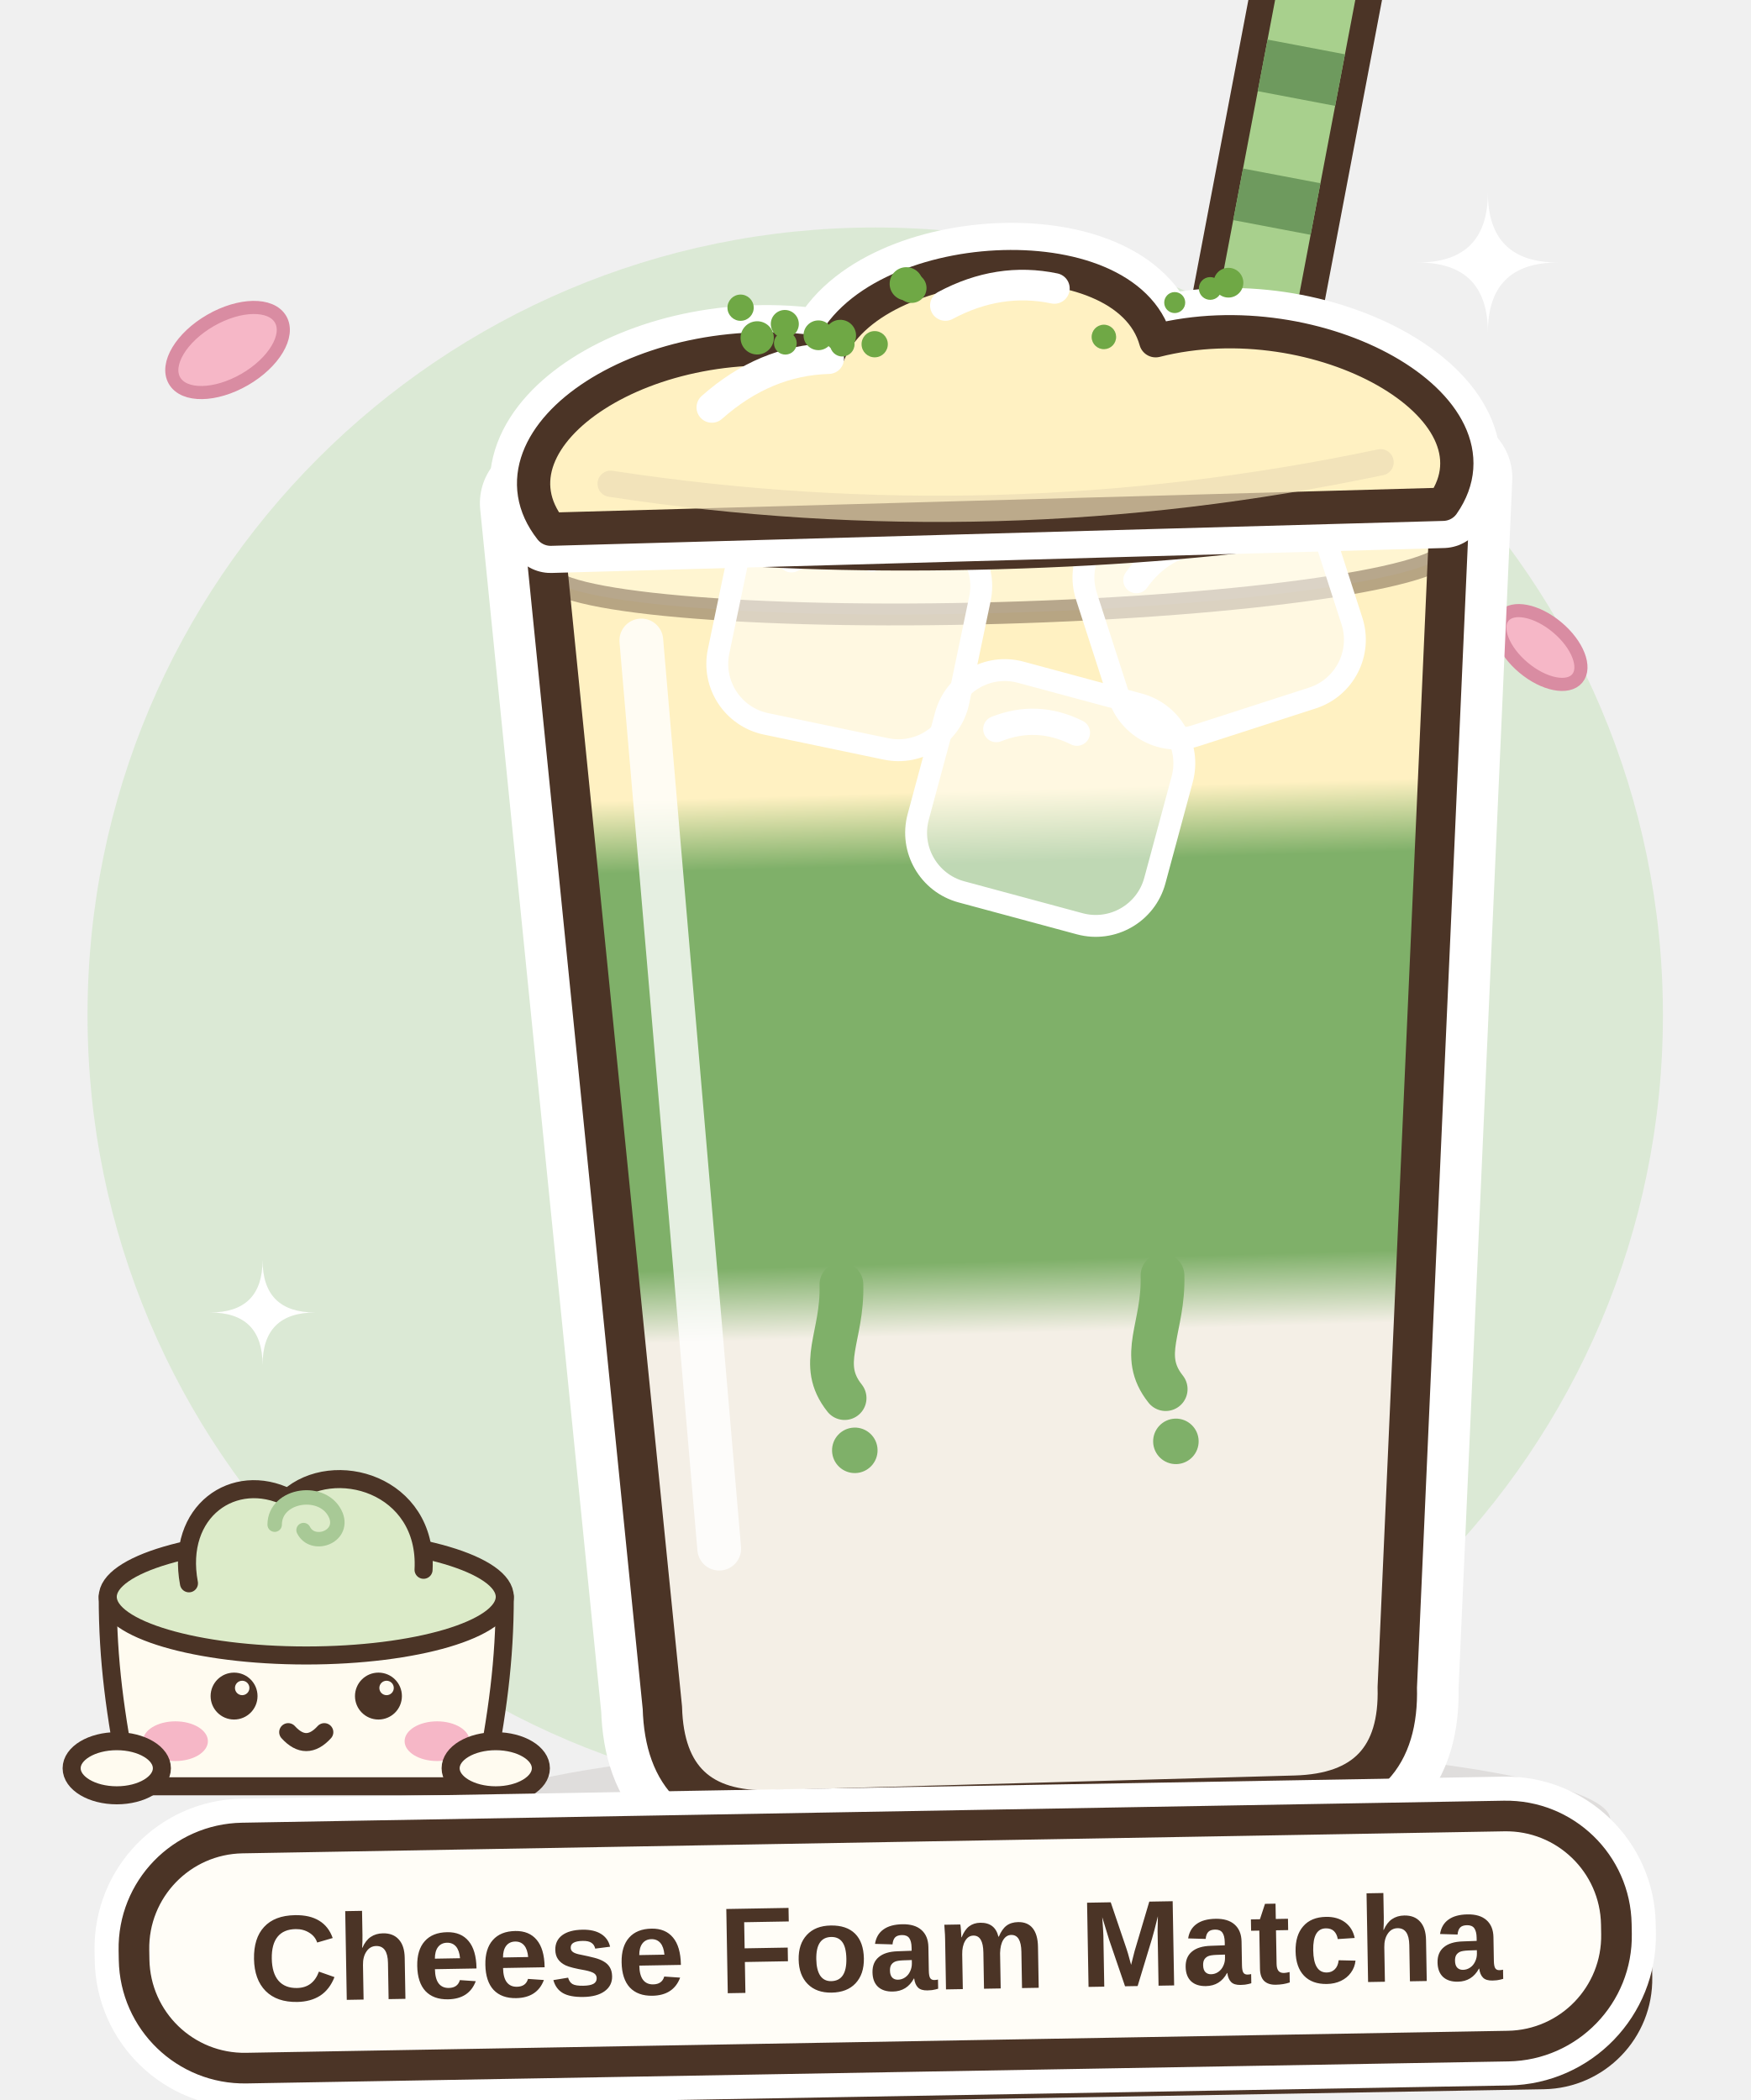
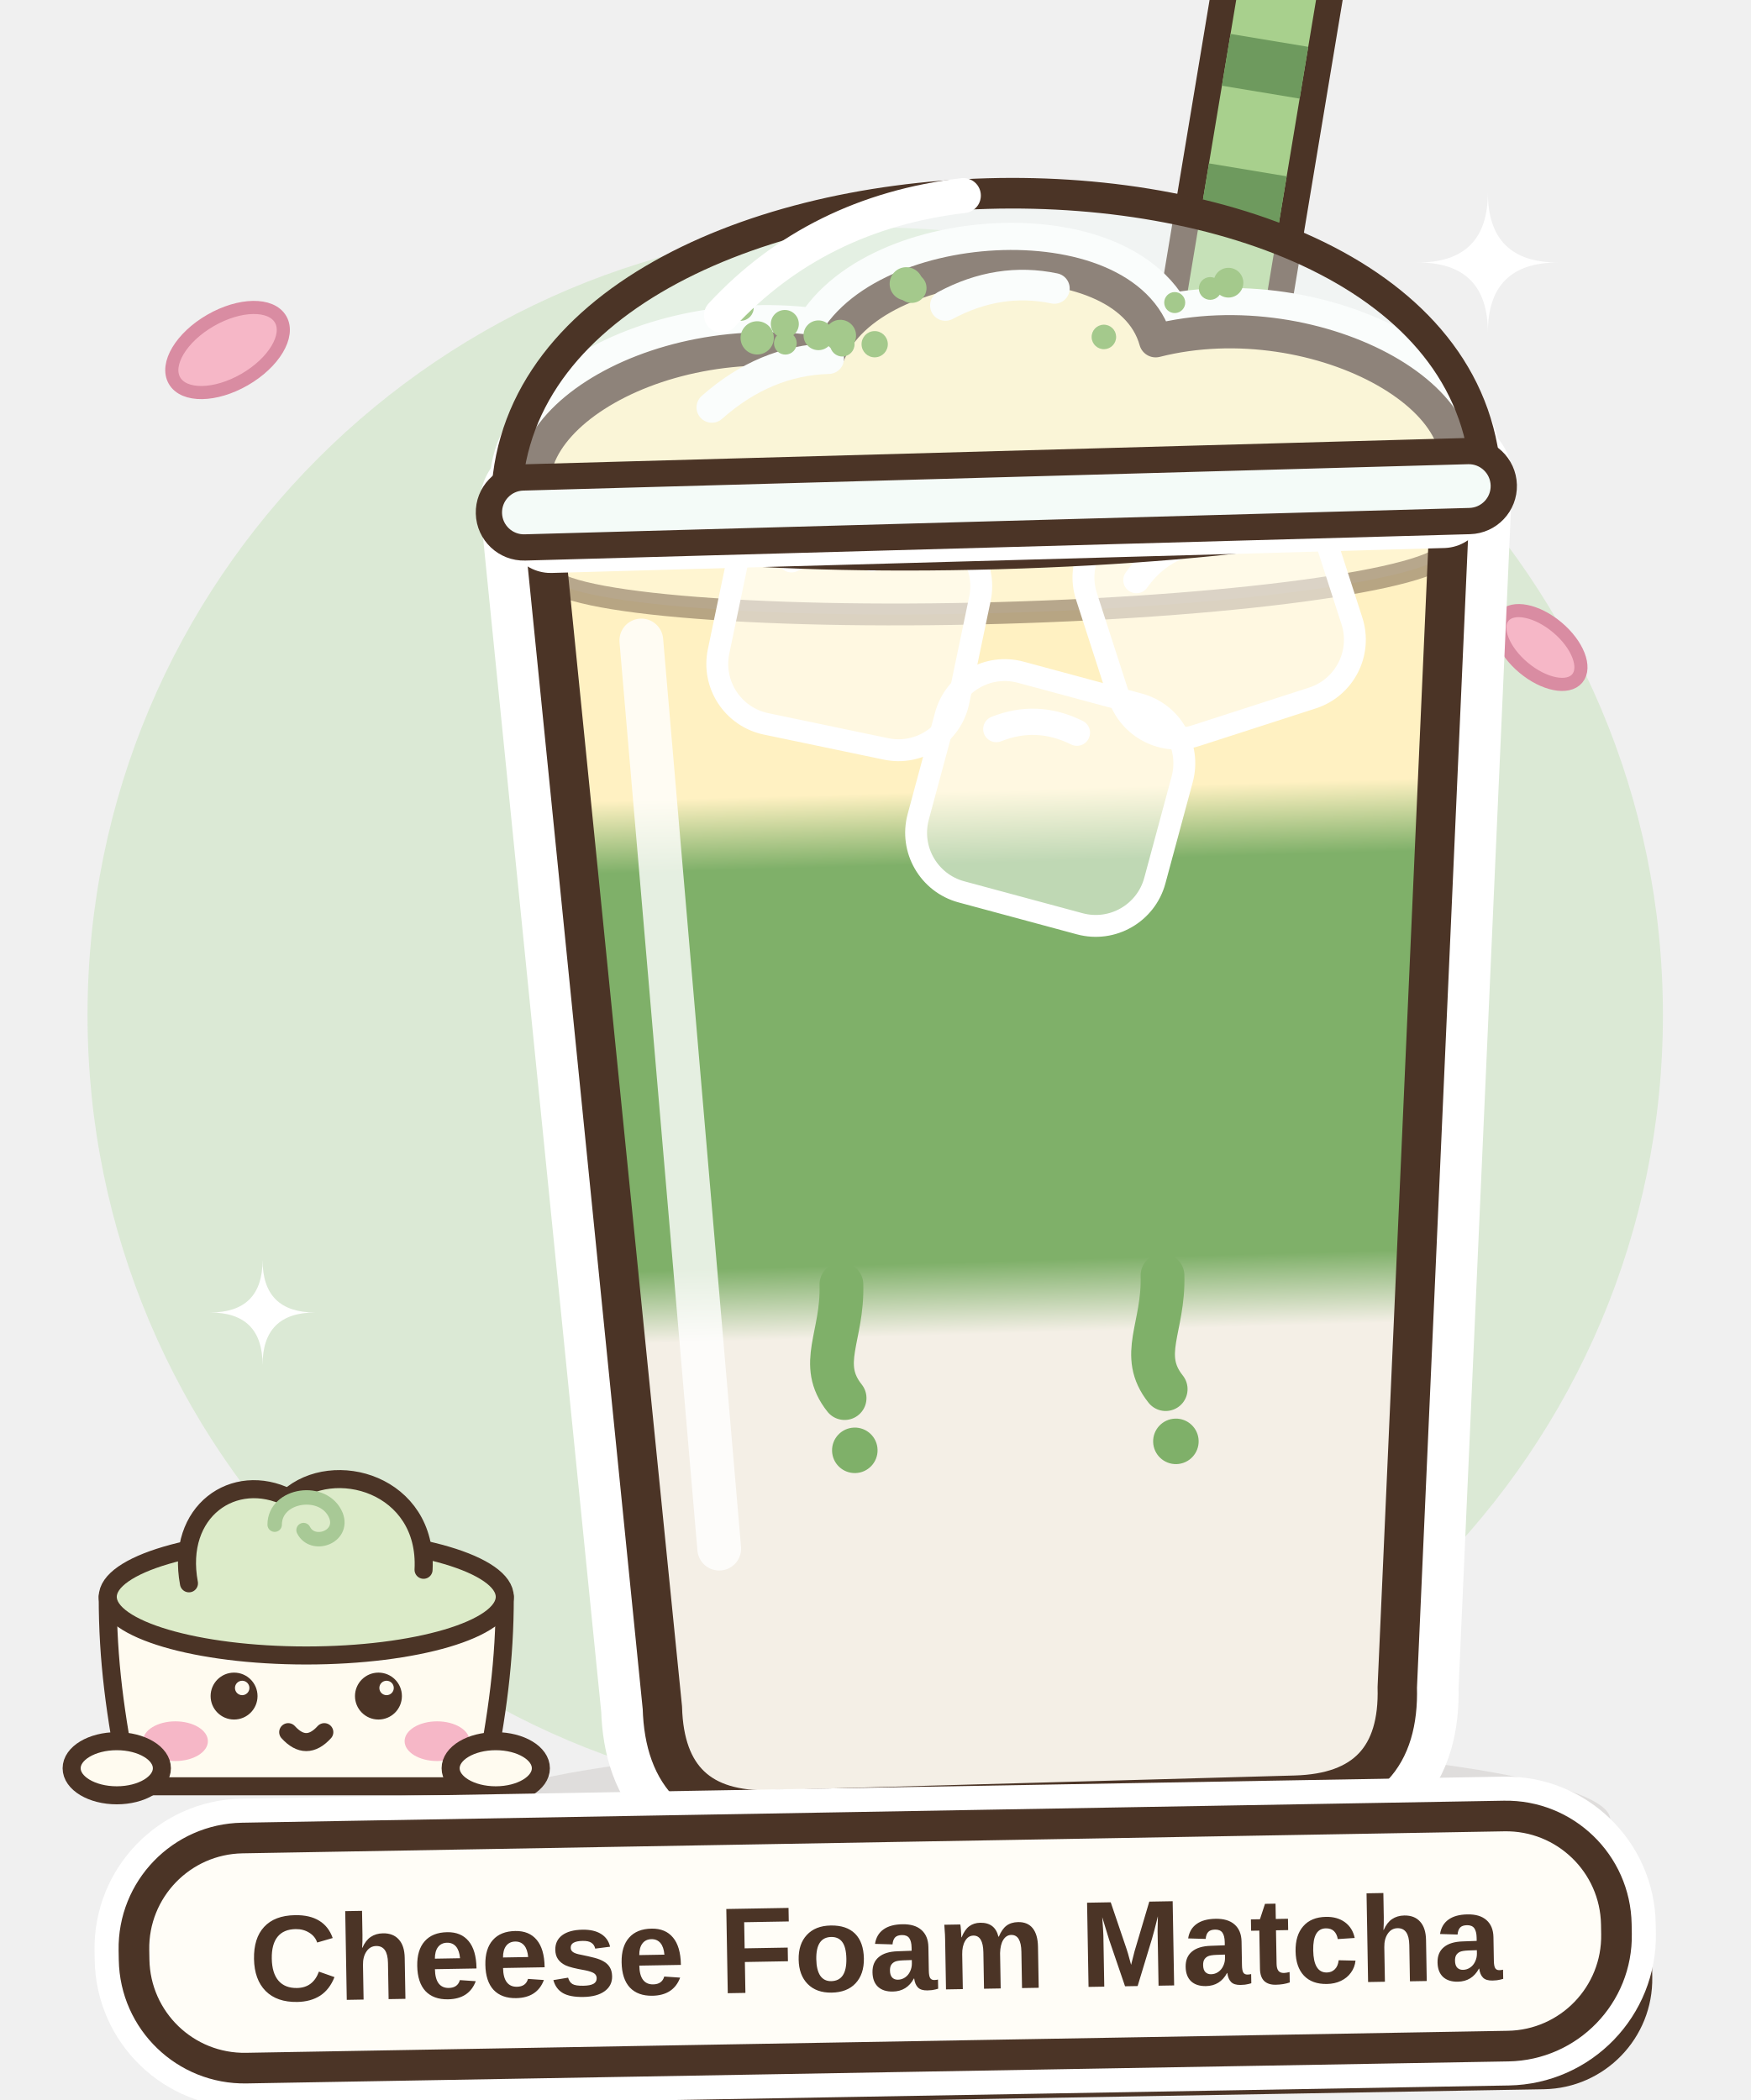
<svg xmlns="http://www.w3.org/2000/svg" viewBox="0 0 200 240" width="200" height="240" class="art-drink" role="img" aria-label="Cheese Foam Matcha" font-family="'M PLUS Rounded 1c', ui-rounded, 'Hiragino Maru Gothic ProN', 'Arial Rounded MT Bold', Nunito, Arial, sans-serif">
  <defs>
    <linearGradient id="dcheesefoaml" gradientUnits="userSpaceOnUse" x1="0" x2="0" y1="-142" y2="-4">
      <stop offset="0%" stop-color="#FFF1C2" />
      <stop offset="19%" stop-color="#FFF1C2" />
      <stop offset="25%" stop-color="#7FB069" />
      <stop offset="58%" stop-color="#7FB069" />
      <stop offset="64%" stop-color="#F4EFE6" />
      <stop offset="100%" stop-color="#F4EFE6" />
    </linearGradient>
    <clipPath id="dcheesefoamc">
      <path d="M-52 -150L-42 -12Q-42 0 -30 0L30 0Q42 0 42 -12L52 -150Z" />
    </clipPath>
  </defs>
  <circle cx="100" cy="116" r="90" fill="#DBE9D5" class="art-bg" />
  <ellipse cx="118" cy="208" rx="66" ry="9" fill="#4B3426" opacity="0.1" />
  <ellipse cx="26" cy="40" rx="7" ry="3.9" transform="rotate(-30 26 40)" fill="#F6B7C7" stroke="#D98CA2" stroke-width="1.5" />
  <ellipse cx="176" cy="74" rx="5.5" ry="3" transform="rotate(40 176 74)" fill="#F6B7C7" stroke="#D98CA2" stroke-width="1.5" />
  <path d="M170 22Q170 30 178 30Q170 30 170 38Q170 30 162 30Q170 30 170 22Z" fill="#FFFFFF" />
  <path d="M30 144Q30 150 36 150Q30 150 30 156Q30 150 24 150Q30 150 30 144Z" fill="#FFFFFF" />
  <g transform="translate(118 206) rotate(-1.6) scale(1)">
    <path d="M-52 -150L-42 -12Q-42 0 -30 0L30 0Q42 0 42 -12L52 -150Z" fill="#FFFFFF" stroke="#FFFFFF" stroke-width="14" stroke-linejoin="round" />
    <path d="M-52 -150L-42 -12Q-42 0 -30 0L30 0Q42 0 42 -12L52 -150Z" fill="#EEF7F3" fill-opacity="0.9" />
-     <path d="M-3 -18L38.4 -206.8" fill="none" stroke="#4B3426" stroke-width="15" stroke-linecap="round" stroke-linejoin="round" />
-     <path d="M-3 -18L38.4 -206.8" fill="none" stroke="#A8D08D" stroke-width="9" stroke-linecap="round" stroke-linejoin="round" />
-     <path d="M-3 -18L38.4 -206.8" fill="none" stroke="#6E9A5E" stroke-width="9" stroke-linecap="butt" stroke-linejoin="round" stroke-dasharray="6 9" />
+     <path d="M-3 -18L38.4 -230" fill="none" stroke="#4B3426" stroke-width="15" stroke-linecap="round" stroke-linejoin="round" />
+     <path d="M-3 -18L38.4 -230" fill="none" stroke="#A8D08D" stroke-width="9" stroke-linecap="round" stroke-linejoin="round" />
+     <path d="M-3 -18L38.4 -230" fill="none" stroke="#6E9A5E" stroke-width="9" stroke-linecap="butt" stroke-linejoin="round" stroke-dasharray="6 9" />
    <g clip-path="url(#dcheesefoamc)">
      <rect x="-80" y="-142" width="160" height="142" fill="url(#dcheesefoaml)" />
      <path d="M-20.2 -59.8 c 0 6 -3 9 0 13" fill="none" stroke="#7FB069" stroke-width="5" stroke-linecap="round" stroke-linejoin="round" />
      <circle cx="-19.2" cy="-40.8" r="2.6" fill="#7FB069" />
      <path d="M16.5 -59.8 c 0 6 -3 9 0 13" fill="none" stroke="#7FB069" stroke-width="5" stroke-linecap="round" stroke-linejoin="round" />
      <circle cx="17.5" cy="-40.8" r="2.6" fill="#7FB069" />
      <ellipse cx="0" cy="-142" rx="51.5" ry="6" fill="#FFF5D1" stroke="#4B3426" stroke-width="2.5" stroke-opacity="0.4" />
      <rect x="-31.2" y="-148.1" width="28" height="26" rx="7" transform="rotate(13.4 -17.2 -135.1)" fill="#FFFFFF" fill-opacity="0.5" stroke="#FFFFFF" stroke-width="2.5" stroke-opacity="1" />
      <path d="M-25.2 -141.1 q 4 -3 9 -2" transform="rotate(13.4 -17.2 -135.1)" fill="none" stroke="#FFFFFF" stroke-width="3" stroke-linecap="round" stroke-linejoin="round" />
      <rect x="-8.8" y="-127.7" width="28" height="26" rx="7" transform="rotate(16.7 5.2 -114.7)" fill="#FFFFFF" fill-opacity="0.5" stroke="#FFFFFF" stroke-width="2.5" stroke-opacity="1" />
      <path d="M-2.8 -120.7 q 4 -3 9 -2" transform="rotate(16.7 5.2 -114.7)" fill="none" stroke="#FFFFFF" stroke-width="3" stroke-linecap="round" stroke-linejoin="round" />
      <rect x="11.1" y="-148.8" width="28" height="26" rx="7" transform="rotate(-16.3 25.1 -135.8)" fill="#FFFFFF" fill-opacity="0.5" stroke="#FFFFFF" stroke-width="2.5" stroke-opacity="1" />
      <path d="M17.1 -141.8 q 4 -3 9 -2" transform="rotate(-16.3 25.1 -135.8)" fill="none" stroke="#FFFFFF" stroke-width="3" stroke-linecap="round" stroke-linejoin="round" />
    </g>
    <path d="M-35 -30L-41 -134" fill="none" stroke="#FFFFFF" stroke-width="5" stroke-linecap="round" stroke-linejoin="round" opacity="0.8" />
    <path d="M-52 -150L-42 -12Q-42 0 -30 0L30 0Q42 0 42 -12L52 -150" fill="none" stroke="#4B3426" stroke-width="4.5" stroke-linecap="round" stroke-linejoin="round" />
    <ellipse cx="0" cy="-150" rx="52" ry="7" fill="none" stroke="#4B3426" stroke-width="4" />
    <path d="M-51 -147C-59 -157.8 -39 -170.3 -18.7 -166.1C-13.5 -178.1 15.6 -179.1 18.7 -166.6C37.4 -170.8 59 -157.8 51 -147Z" fill="#FFFFFF" stroke="#FFFFFF" stroke-width="10" stroke-linejoin="round" />
    <path d="M-51 -147C-59 -157.8 -39 -170.3 -18.7 -166.1C-13.5 -178.1 15.6 -179.1 18.7 -166.6C37.4 -170.8 59 -157.8 51 -147Z" fill="#FFF1C2" stroke="#4B3426" stroke-width="3.8" stroke-linejoin="round" />
    <path d="M-44 -152Q0 -144 44 -152" fill="none" stroke="#ECDDB6" stroke-width="3" stroke-linecap="round" stroke-linejoin="round" opacity="0.7" />
    <path d="M-32.2 -160.4 q 6.2 -5.2 13.5 -5.2M-5.2 -171.3 q 6.2 -3.1 12.5 -1.6" fill="none" stroke="#FFFFFF" stroke-width="3.5" stroke-linecap="round" stroke-linejoin="round" />
    <circle cx="27.2" cy="-173" r="1.7" fill="#6FA845" />
    <circle cx="-9" cy="-173.4" r="1.7" fill="#6FA845" />
    <circle cx="-28.6" cy="-171.7" r="1.5" fill="#6FA845" />
    <circle cx="-26.8" cy="-168.2" r="1.9" fill="#6FA845" />
    <circle cx="-23.6" cy="-169.7" r="1.6" fill="#6FA845" />
    <circle cx="25.1" cy="-172.4" r="1.3" fill="#6FA845" />
    <circle cx="-23.6" cy="-167.5" r="1.3" fill="#6FA845" />
    <circle cx="-17.1" cy="-167.2" r="1.4" fill="#6FA845" />
    <circle cx="-19.8" cy="-168.3" r="1.7" fill="#6FA845" />
    <circle cx="12.8" cy="-167.2" r="1.4" fill="#6FA845" />
    <circle cx="-9.6" cy="-173.9" r="1.9" fill="#6FA845" />
    <circle cx="-13.4" cy="-167.1" r="1.5" fill="#6FA845" />
    <circle cx="-17.3" cy="-168.2" r="1.8" fill="#6FA845" />
    <circle cx="21" cy="-170.9" r="1.2" fill="#6FA845" />
+     <path d="M-56 -149C-56 -195.6 56 -195.6 56 -149Z" fill="#F4FBF8" fill-opacity="0.4" stroke="#4B3426" stroke-width="3.5" stroke-linejoin="round" />
+     <rect x="-58" y="-153" width="116" height="8" rx="4" fill="#F4FBF8" stroke="#4B3426" stroke-width="3" stroke-linejoin="round" />
+     <path d="M-30.8 -170.9 q 11.2 -11.4 28 -12.9" fill="none" stroke="#FFFFFF" stroke-width="4" stroke-linecap="round" stroke-linejoin="round" />
  </g>
  <g transform="translate(2 166) scale(1.031)">
    <path class="m-o m-c m-cup" stroke="#4B3426" stroke-width="2" stroke-linejoin="round" stroke-linecap="round" fill="#FFFBF0" d="M10 16c0 7 .8 13 2.4 21h39.2c1.6-8 2.4-14 2.4-21z" />
    <g class="m-foamg">
      <ellipse class="m-o m-f" stroke="#4B3426" stroke-width="2" stroke-linejoin="round" stroke-linecap="round" fill="#DCEBC9" cx="32" cy="16" rx="22" ry="6.5" />
      <path class="m-o m-f" stroke="#4B3426" stroke-width="2" stroke-linejoin="round" stroke-linecap="round" fill="#DCEBC9" d="M19 14.5c-1.5-8 5-12.5 11-9.5 5-4.5 15.5-1.5 15 8" />
      <path class="m-s" fill="none" stroke="#A8C996" stroke-width="1.6" stroke-linecap="round" d="M28.5 8c0-3.4 5.5-4.2 6.8-1 .9 2.4-2.6 3.6-3.6 1.6" />
    </g>
    <g class="m-look">
      <g class="m-eyes">
        <circle class="m-ink" fill="#4B3426" cx="24" cy="27" r="2.6" />
        <circle class="m-ink" fill="#4B3426" cx="40" cy="27" r="2.6" />
        <circle class="m-hi" fill="#FFFBF0" cx="24.9" cy="26.1" r=".8" />
        <circle class="m-hi" fill="#FFFBF0" cx="40.9" cy="26.1" r=".8" />
      </g>
    </g>
    <ellipse class="m-blush" fill="#F6B7C7" cx="17.5" cy="32" rx="3.6" ry="2.2" />
    <ellipse class="m-blush" fill="#F6B7C7" cx="46.5" cy="32" rx="3.6" ry="2.2" />
    <path class="m-l m-mouth" fill="none" stroke="#4B3426" stroke-width="2" stroke-linecap="round" stroke-linejoin="round" d="M30 31q2 2.2 4 0" />
    <ellipse class="m-o m-c" stroke="#4B3426" stroke-width="2" stroke-linejoin="round" stroke-linecap="round" fill="#FFFBF0" cx="11" cy="35" rx="5" ry="3" />
    <ellipse class="m-o m-c" stroke="#4B3426" stroke-width="2" stroke-linejoin="round" stroke-linecap="round" fill="#FFFBF0" cx="53" cy="35" rx="5" ry="3" />
  </g>
  <g transform="rotate(-1 100 222)">
    <rect x="19.3" y="213.8" width="169.4" height="26.3" rx="12.6" fill="#4B3426" />
    <rect x="15.3" y="208.8" width="169.4" height="26.3" rx="12.6" fill="#FFFDF7" stroke="#FFFFFF" stroke-width="9" paint-order="stroke" />
    <rect x="15.3" y="208.8" width="169.4" height="26.3" rx="12.6" fill="none" stroke="#4B3426" stroke-width="3.5" />
    <text x="100" y="227.5" font-size="14" font-weight="800" text-anchor="middle" fill="#4B3426">Cheese Foam Matcha</text>
  </g>
</svg>
